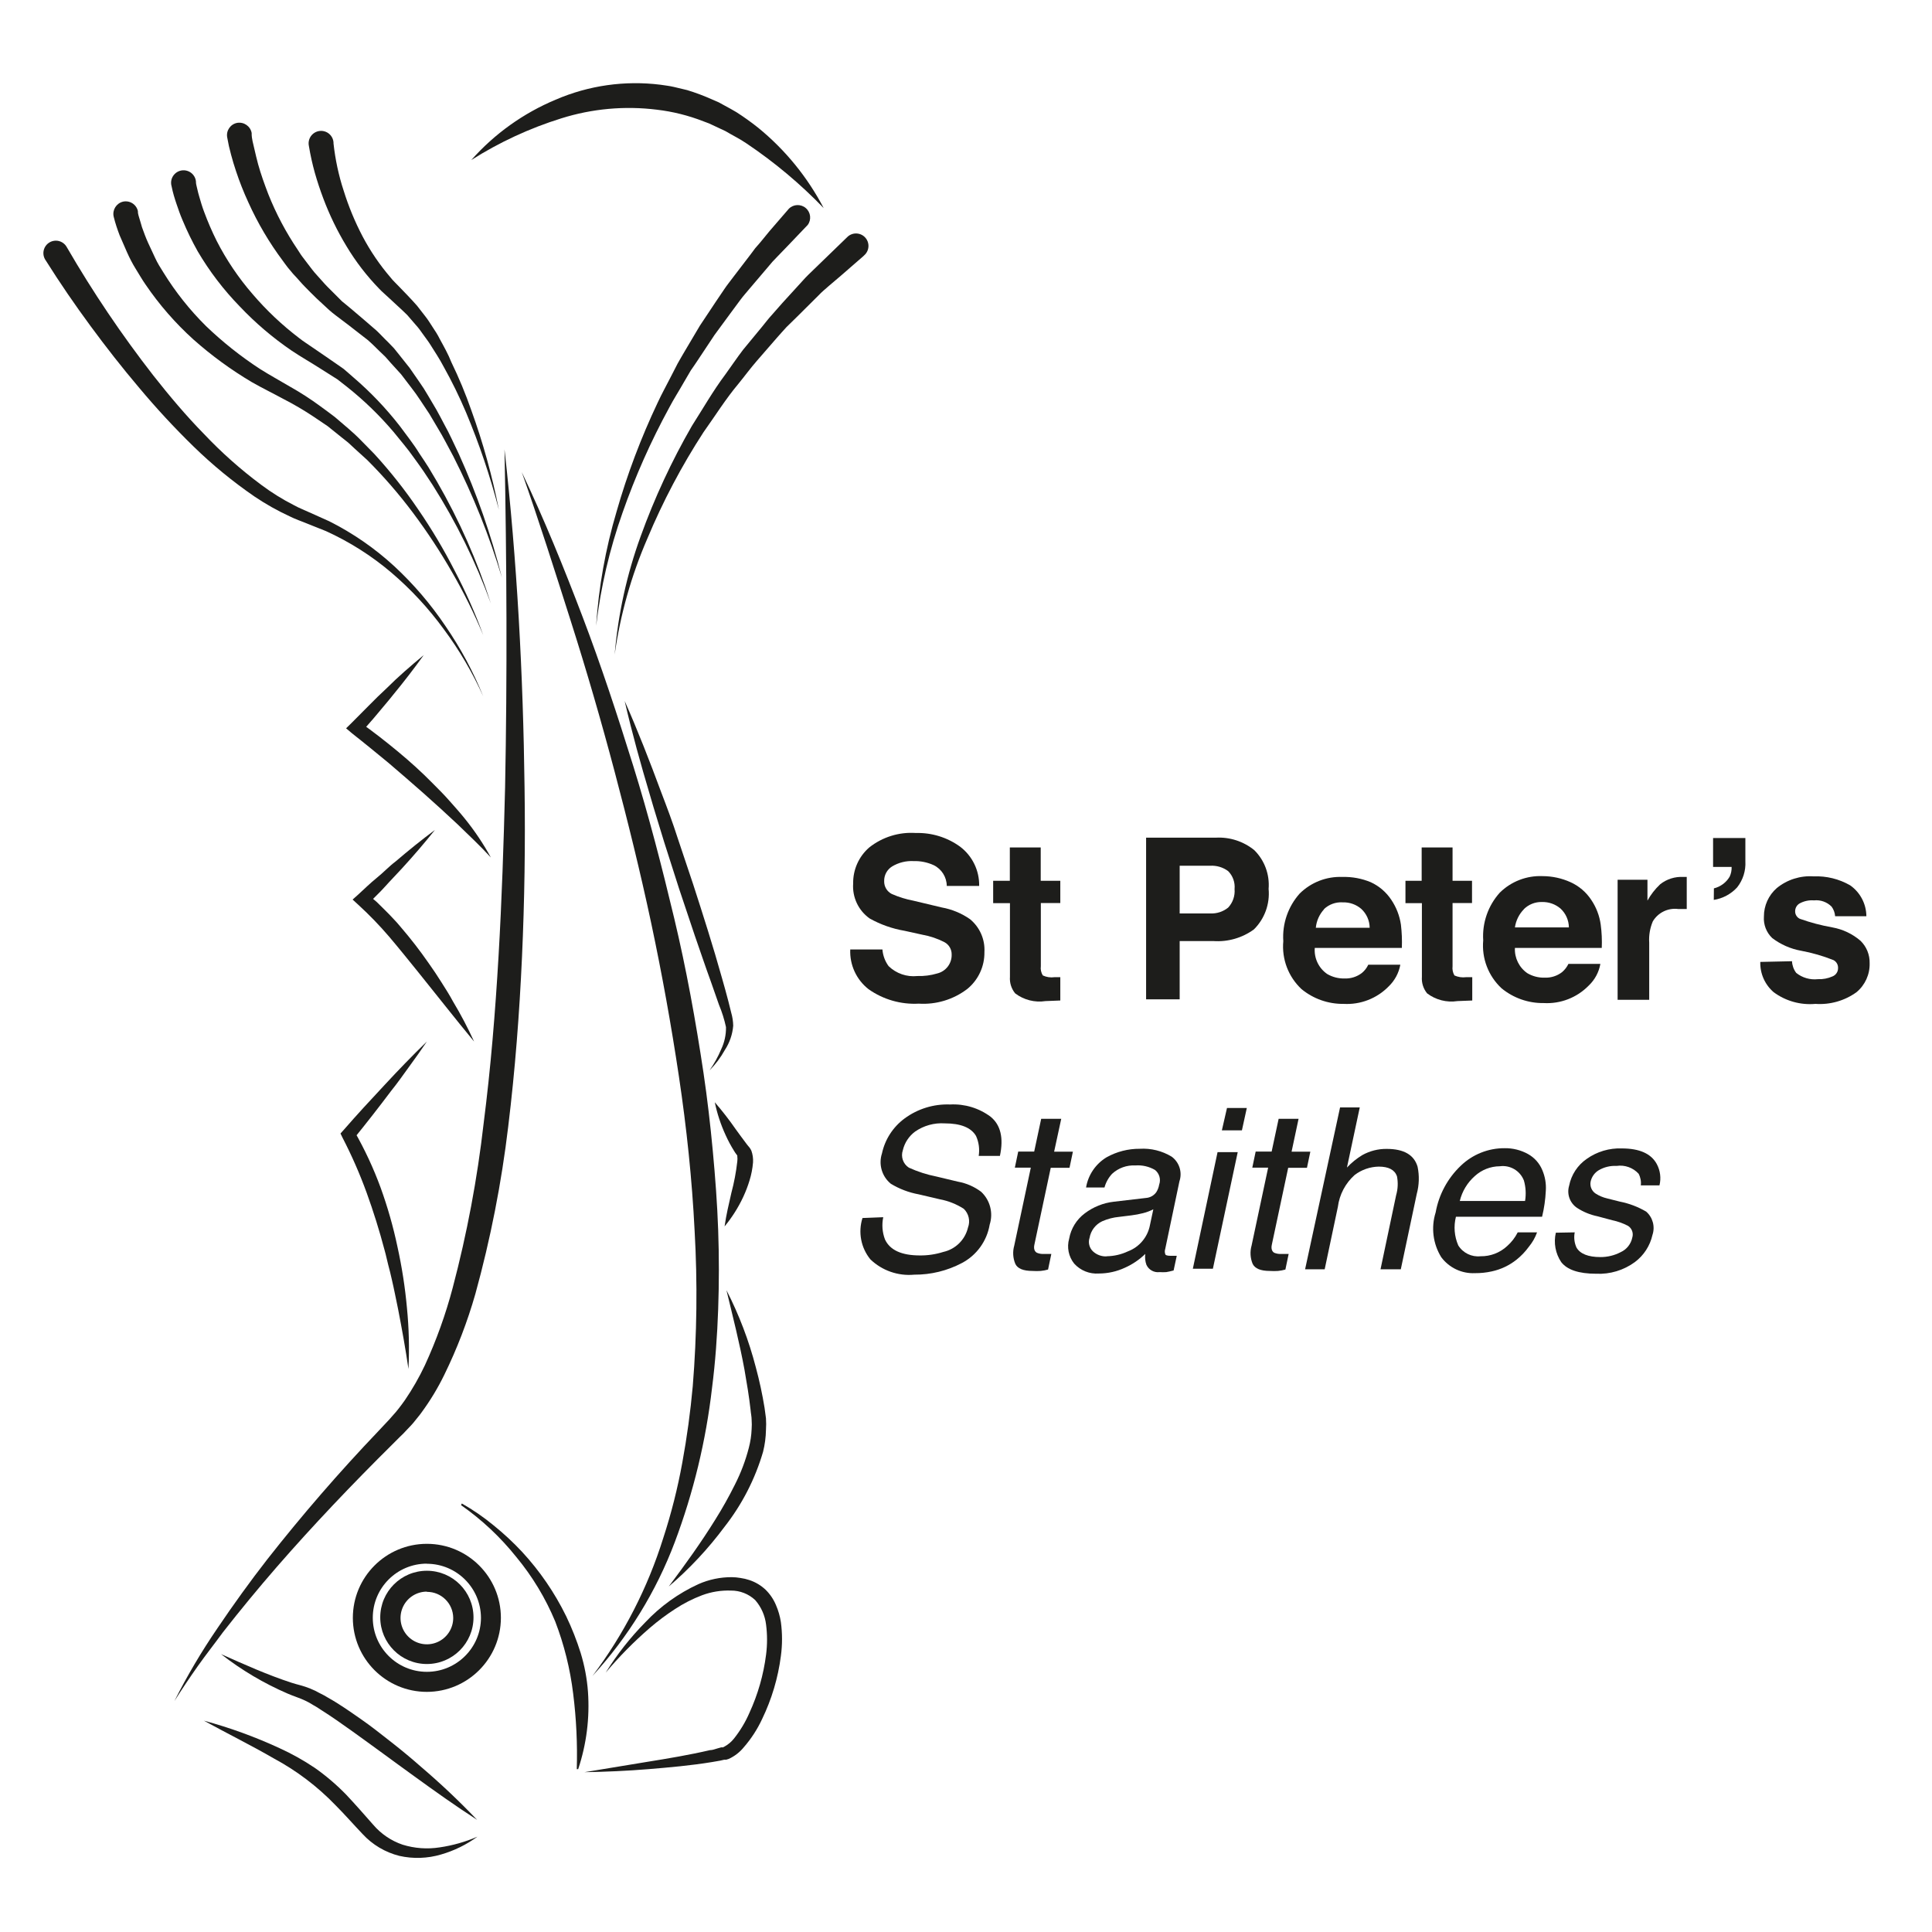
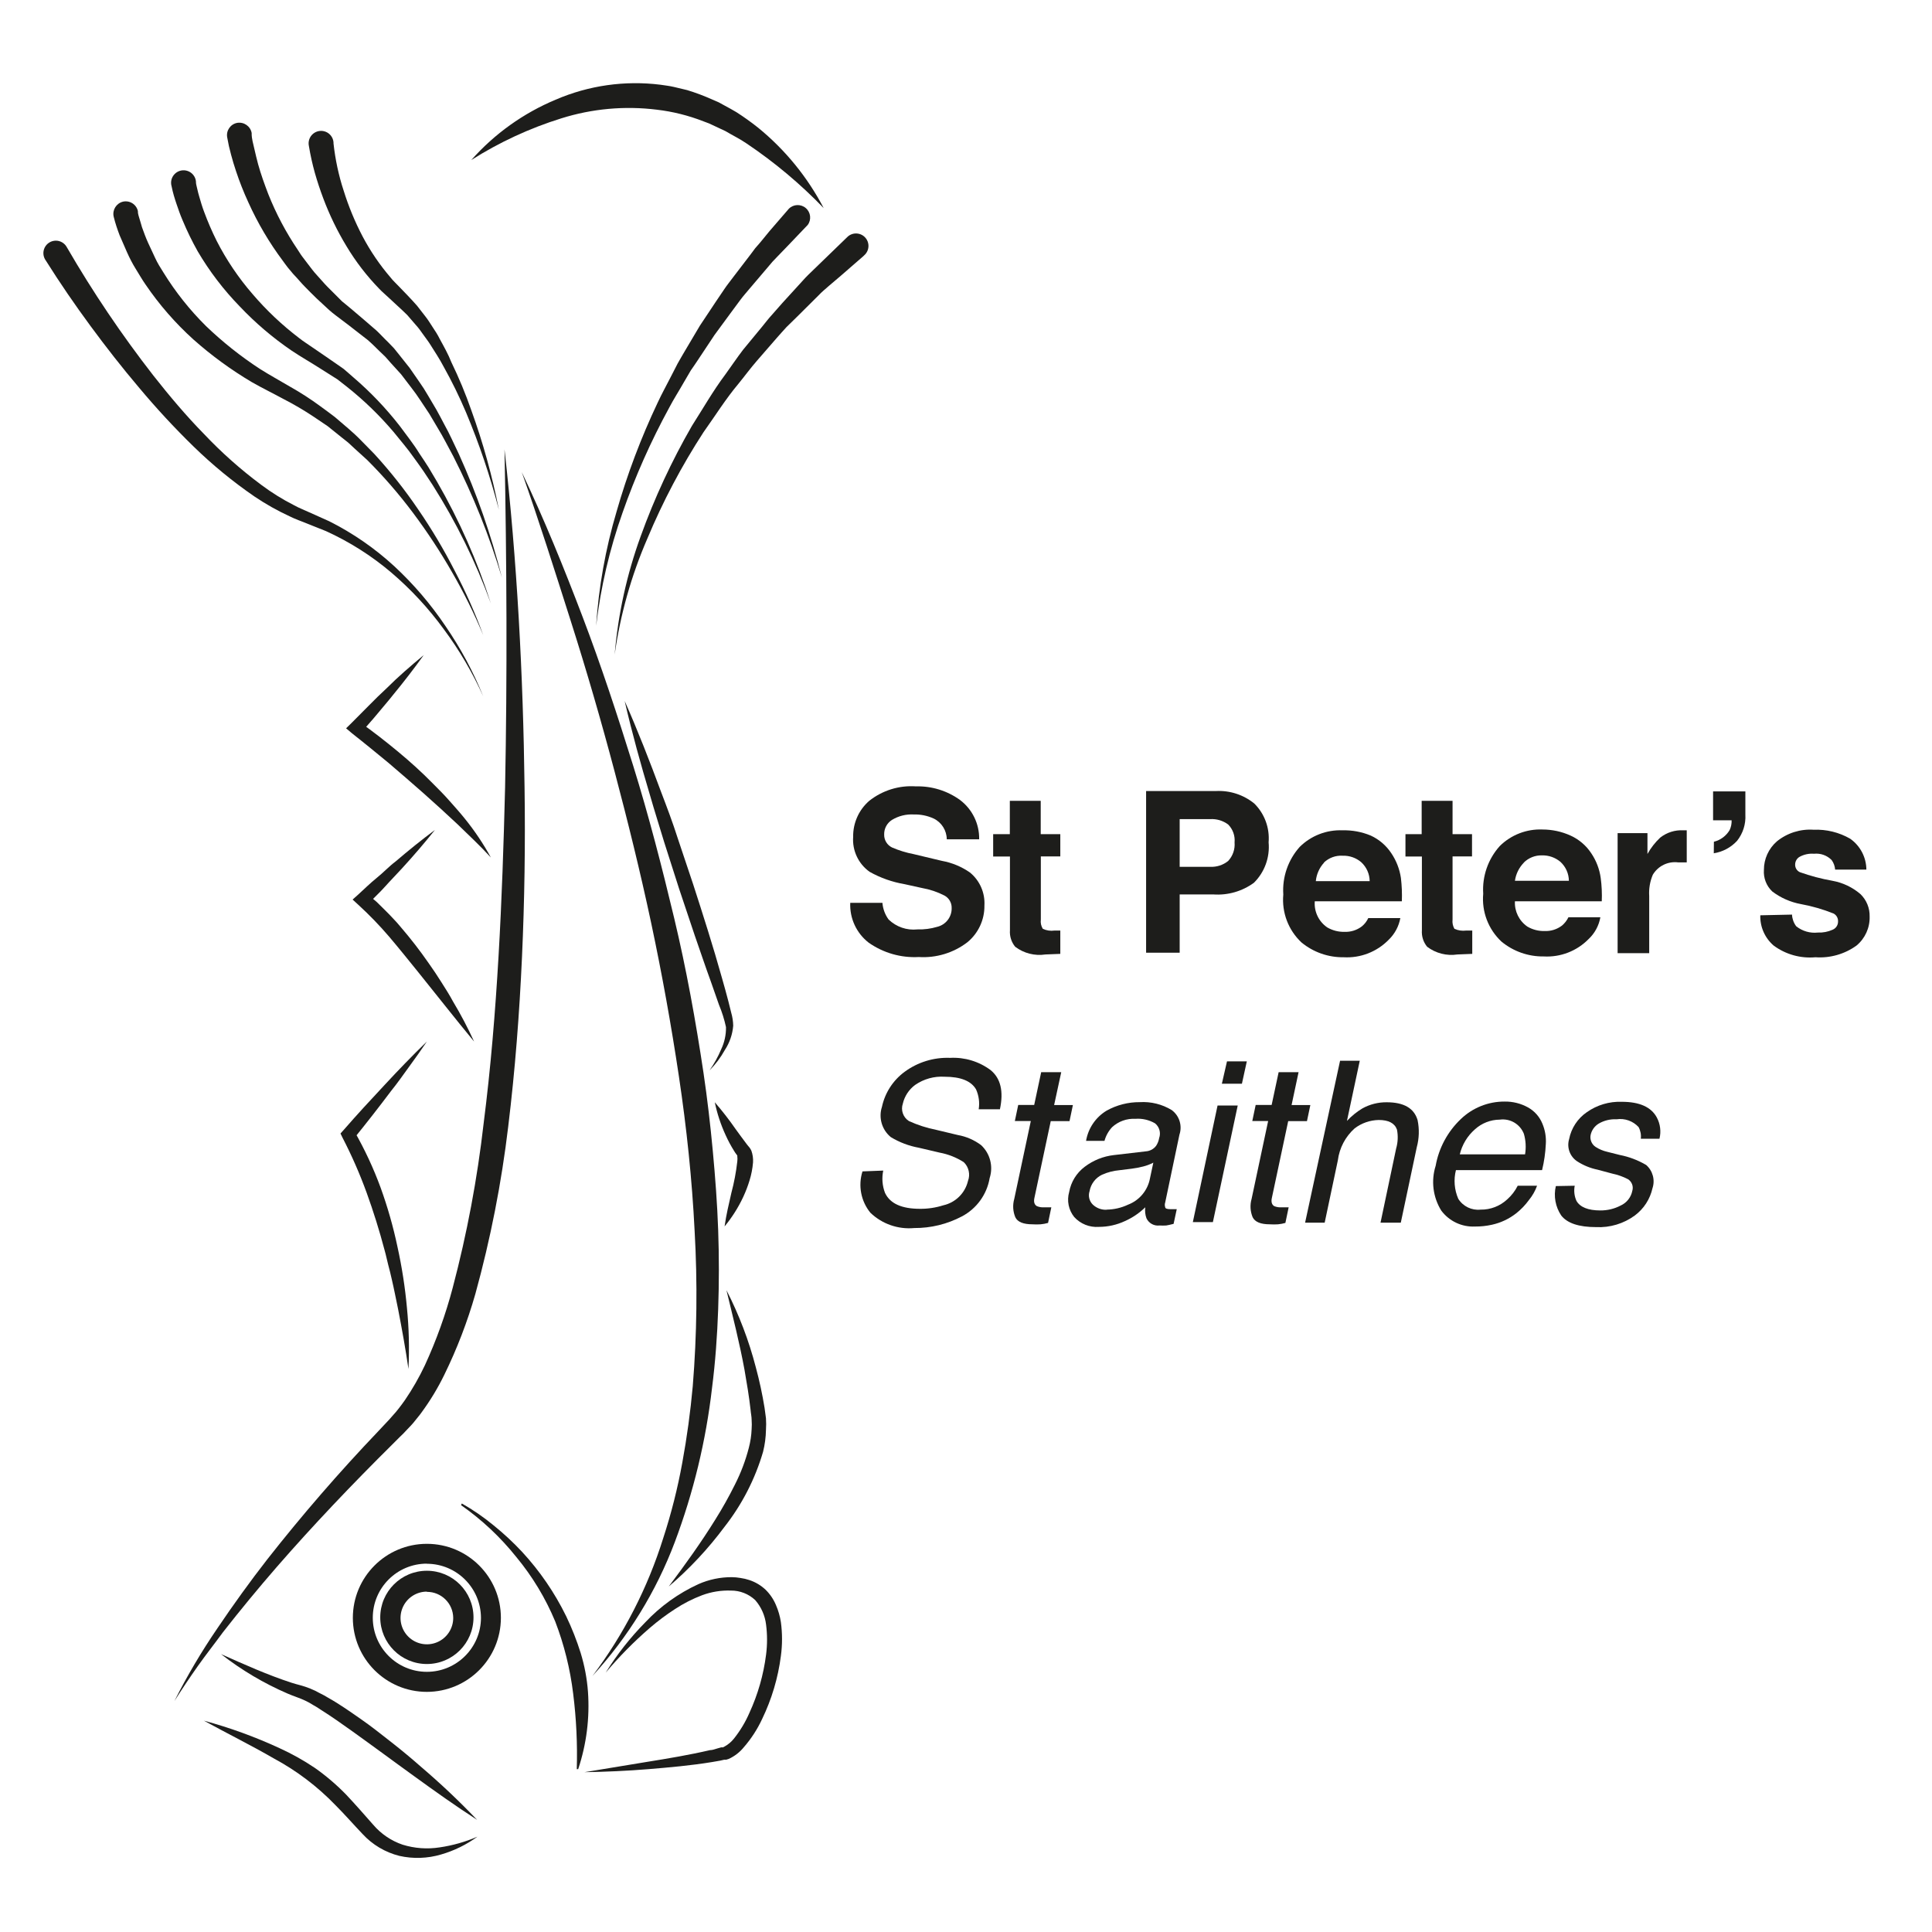
<svg xmlns="http://www.w3.org/2000/svg" id="Layer_1" data-name="Layer 1" viewBox="0 0 165.74 165.74">
  <defs>
    <style>.cls-1{fill:#fff;}.cls-2{fill:#1d1d1b;}</style>
  </defs>
  <rect class="cls-1" width="165.74" height="165.74" />
  <path class="cls-2" d="M406.66,574.58a6.35,6.35,0,1,1,6.35-6.35A6.36,6.36,0,0,1,406.66,574.58Zm0-11a4.64,4.64,0,1,0,4.64,4.64A4.65,4.65,0,0,0,406.66,563.59Z" transform="translate(-370.04 -429.44)" />
  <path class="cls-2" d="M406.66,572.19a4,4,0,1,1,4-4A4,4,0,0,1,406.66,572.19Zm0-6.21a2.26,2.26,0,1,0,2.26,2.25A2.25,2.25,0,0,0,406.66,566Z" transform="translate(-370.04 -429.44)" />
  <path class="cls-2" d="M385,575.37a54.72,54.72,0,0,1,3.7-6.26c1.35-2,2.79-4,4.27-5.9,3-3.82,6.18-7.49,9.53-11l.62-.66.31-.33.28-.32c.19-.21.38-.42.55-.65s.35-.45.51-.69a21.71,21.71,0,0,0,1.72-3,40.88,40.88,0,0,0,2.39-6.66,99.18,99.18,0,0,0,2.65-14.09c.61-4.76,1-9.56,1.28-14.37s.44-9.63.56-14.45c.19-9.65.14-19.31-.05-29,1.08,9.62,1.6,19.31,1.72,29,.07,4.85,0,9.7-.22,14.55s-.59,9.69-1.18,14.53a97.31,97.31,0,0,1-2.82,14.37,42,42,0,0,1-2.66,6.93,21,21,0,0,1-1.95,3.23c-.18.26-.4.5-.59.75s-.42.48-.65.72l-.33.35-.32.31-.64.64c-3.42,3.39-6.75,6.88-9.91,10.51q-2.37,2.73-4.6,5.58c-.73,1-1.46,1.92-2.16,2.91S385.66,574.33,385,575.37Z" transform="translate(-370.04 -429.44)" />
  <path class="cls-2" d="M414.8,469.94c1.93,4.05,3.62,8.22,5.22,12.42s3,8.47,4.34,12.77,2.46,8.66,3.51,13.05,1.85,8.82,2.52,13.29c.33,2.23.59,4.47.8,6.72s.38,4.51.46,6.77.08,4.53,0,6.79-.24,4.53-.53,6.78a55.66,55.66,0,0,1-3.19,13.2,35.54,35.54,0,0,1-7.06,11.48,38.94,38.94,0,0,0,6.07-11.83,49.11,49.11,0,0,0,1.63-6.45c.4-2.17.7-4.37.9-6.58a96.78,96.78,0,0,0,.16-13.3c-.22-4.44-.69-8.87-1.35-13.28s-1.45-8.79-2.38-13.16-2-8.7-3.14-13S420.37,487,419,482.7,416.3,474.17,414.8,469.94Z" transform="translate(-370.04 -429.44)" />
  <path class="cls-2" d="M411.5,489.19a30.73,30.73,0,0,0-3.38-5.76,28.3,28.3,0,0,0-4.52-4.88A24,24,0,0,0,398,475l-1.53-.61c-.52-.22-1.08-.4-1.59-.66a21.35,21.35,0,0,1-3-1.69,39.62,39.62,0,0,1-5.26-4.32,67.76,67.76,0,0,1-4.63-5c-1.46-1.72-2.85-3.5-4.19-5.32s-2.61-3.67-3.83-5.61a1.07,1.07,0,1,1,1.81-1.13v0l0,0a97.2,97.2,0,0,0,7.42,11c1.37,1.74,2.8,3.44,4.33,5a37.85,37.85,0,0,0,4.93,4.38,19.19,19.19,0,0,0,2.78,1.73c.48.27,1,.46,1.49.69l1.56.7a24.48,24.48,0,0,1,5.58,3.86,29.28,29.28,0,0,1,4.38,5.12A31.48,31.48,0,0,1,411.5,489.19Z" transform="translate(-370.04 -429.44)" />
  <path class="cls-2" d="M411.5,483.94a46.43,46.43,0,0,0-2.69-5.43,49.94,49.94,0,0,0-3.32-5.05,41.74,41.74,0,0,0-3.94-4.55l-1.1-1-.55-.51-.58-.46-1.17-.94-1.23-.83a26.33,26.33,0,0,0-2.56-1.5c-.88-.48-1.83-.94-2.72-1.45a32.48,32.48,0,0,1-5-3.65,26.2,26.2,0,0,1-4.12-4.73c-.3-.43-.56-.89-.84-1.34s-.52-.92-.74-1.41-.44-1-.64-1.47c-.09-.25-.19-.5-.27-.76s-.16-.51-.24-.84a1.08,1.08,0,0,1,.8-1.28,1.07,1.07,0,0,1,1.28.81v.07c0,.17.09.42.15.63s.14.45.2.68c.16.44.32.89.52,1.33s.41.87.61,1.31.46.85.72,1.26a24.68,24.68,0,0,0,3.64,4.58,31.71,31.71,0,0,0,4.63,3.68c.84.53,1.7,1,2.58,1.52a25.09,25.09,0,0,1,2.6,1.68c.42.31.84.61,1.24.92l1.17,1,.57.51c.19.17.37.36.55.54l1.08,1.1a41.52,41.52,0,0,1,3.79,4.79,47,47,0,0,1,3.12,5.24A45,45,0,0,1,411.5,483.94Z" transform="translate(-370.04 -429.44)" />
  <path class="cls-2" d="M422.77,485.59A39.4,39.4,0,0,1,425,475.45a59,59,0,0,1,4.4-9.48c.94-1.47,1.81-3,2.86-4.4.51-.7,1-1.44,1.53-2.13l1.65-2c.28-.34.54-.69.83-1l.88-1,1.77-1.94c.29-.33.61-.63.93-.94l.94-.91,1.89-1.83a1.07,1.07,0,1,1,1.49,1.53l0,0-.05.05-1.93,1.68-1,.85c-.32.28-.65.55-.94.86l-1.82,1.81-.92.9c-.29.31-.57.64-.85.95L435,460.36c-.57.65-1.07,1.34-1.61,2-1.1,1.31-2,2.76-3,4.16a57.4,57.4,0,0,0-4.81,9.11A38.53,38.53,0,0,0,422.77,485.59Z" transform="translate(-370.04 -429.44)" />
  <path class="cls-2" d="M410.47,443.17a19.93,19.93,0,0,1,7.24-5.18,17.29,17.29,0,0,1,9-1.28c.39.06.77.1,1.15.19l1.13.27a18.41,18.41,0,0,1,2.18.82l.53.23.51.28c.33.18.67.36,1,.56a22.39,22.39,0,0,1,1.86,1.33,22.08,22.08,0,0,1,5.63,6.9,40.82,40.82,0,0,0-6.61-5.54c-.58-.4-1.21-.7-1.81-1.06l-.94-.44-.47-.22-.48-.18a16.16,16.16,0,0,0-4-1,19.37,19.37,0,0,0-8.19.74A32.41,32.41,0,0,0,410.47,443.17Z" transform="translate(-370.04 -429.44)" />
  <path class="cls-2" d="M422,572.93a24.78,24.78,0,0,1,3.4-4.32,14.65,14.65,0,0,1,4.55-3.27,7,7,0,0,1,2.87-.6,4.65,4.65,0,0,1,.75.07,4.19,4.19,0,0,1,.76.18,3.74,3.74,0,0,1,1.39.83,4,4,0,0,1,.89,1.32,5.92,5.92,0,0,1,.42,1.46,10.85,10.85,0,0,1,0,2.9,17.6,17.6,0,0,1-1.61,5.41,10.34,10.34,0,0,1-1.57,2.42,3.6,3.6,0,0,1-1.29,1l-.22.07-.17,0-.35.08-.69.12c-1.83.3-3.65.46-5.47.61s-3.65.23-5.48.26l5.4-.89c1.8-.29,3.6-.59,5.36-1,.22,0,.44-.09.65-.15l.32-.09.15,0,.1-.05a2.7,2.7,0,0,0,.85-.71,9.81,9.81,0,0,0,1.32-2.2,17.09,17.09,0,0,0,1.43-5,10,10,0,0,0,0-2.56,3.9,3.9,0,0,0-.93-2.11,3,3,0,0,0-2.09-.82,6.44,6.44,0,0,0-2.47.4,11.91,11.91,0,0,0-2.33,1.19,19.73,19.73,0,0,0-2.15,1.61A34.15,34.15,0,0,0,422,572.93Z" transform="translate(-370.04 -429.44)" />
  <path class="cls-2" d="M389,571.34c2,.89,4,1.79,6.06,2.46.52.17,1,.25,1.6.5l.41.18.38.2a7.83,7.83,0,0,1,.75.41c1,.56,1.88,1.19,2.79,1.82s1.77,1.32,2.64,2,1.71,1.38,2.54,2.11a64.26,64.26,0,0,1,4.8,4.54c-1.86-1.2-3.64-2.47-5.42-3.76-.89-.63-1.76-1.29-2.65-1.93s-1.76-1.29-2.65-1.92-1.77-1.26-2.68-1.83a6.92,6.92,0,0,0-.68-.42,5.58,5.58,0,0,0-.67-.37c-.4-.2-1-.38-1.5-.6A26.08,26.08,0,0,1,389,571.34Z" transform="translate(-370.04 -429.44)" />
  <path class="cls-2" d="M409.66,558.42a18.9,18.9,0,0,1,2.73,1.88,23.77,23.77,0,0,1,2.44,2.27,23.1,23.1,0,0,1,3.78,5.52,23.55,23.55,0,0,1,1.24,3.14,15.15,15.15,0,0,1,.63,3.34,17.12,17.12,0,0,1-.84,6.64l-.12,0a42,42,0,0,0-.31-6.48,26,26,0,0,0-1.54-6.19,21.78,21.78,0,0,0-3.33-5.52,22.87,22.87,0,0,0-4.75-4.46Z" transform="translate(-370.04 -429.44)" />
  <path class="cls-2" d="M405.08,546.88c-.25-1.73-.56-3.44-.89-5.14-.18-.85-.34-1.7-.54-2.55-.09-.42-.2-.84-.31-1.26s-.19-.84-.31-1.25q-.66-2.5-1.54-4.93a40.07,40.07,0,0,0-2.06-4.7l-.18-.37.25-.28c1.14-1.31,2.32-2.59,3.51-3.86.59-.64,1.19-1.27,1.8-1.9s1.22-1.24,1.85-1.85c-.49.73-1,1.44-1.51,2.14s-1,1.41-1.56,2.1q-1.57,2.09-3.21,4.11l.06-.65a31.64,31.64,0,0,1,2.25,4.83,37.81,37.81,0,0,1,1.45,5.09,41.94,41.94,0,0,1,.81,5.22A35.38,35.38,0,0,1,405.08,546.88Z" transform="translate(-370.04 -429.44)" />
  <path class="cls-2" d="M410.71,518.79c-.83-1-1.63-2-2.43-3l-2.4-3c-.81-1-1.61-2-2.46-3a30.8,30.8,0,0,0-2.63-2.72l-.5-.46.47-.42c.53-.48,1.05-1,1.6-1.44s1.07-1,1.62-1.41c1.09-.93,2.21-1.84,3.37-2.7q-1.35,1.69-2.81,3.28c-.48.53-1,1.05-1.46,1.57s-1,1-1.5,1.55l0-.88.77.65.71.7c.24.23.46.47.69.71s.45.48.66.74a37.71,37.71,0,0,1,2.4,3.1c.38.53.74,1.08,1.09,1.63s.7,1.1,1,1.66A34.45,34.45,0,0,1,410.71,518.79Z" transform="translate(-370.04 -429.44)" />
  <path class="cls-2" d="M412.15,503c-.92-1-1.89-1.91-2.85-2.84l-1.47-1.36-1.48-1.33c-1-.88-2-1.75-3-2.6l-1.55-1.27c-.52-.41-1-.82-1.56-1.25l-.51-.43.44-.43c.5-.51,1-1,1.5-1.51s1-1,1.53-1.49c1-1,2.09-1.94,3.19-2.85q-1.25,1.74-2.61,3.39c-.44.56-.91,1.09-1.36,1.64s-.93,1.07-1.4,1.61l-.08-.86c1.11.78,2.18,1.62,3.22,2.48s2.05,1.77,3,2.74c.48.48,1,1,1.41,1.47s.9,1,1.33,1.54A22.29,22.29,0,0,1,412.15,503Z" transform="translate(-370.04 -429.44)" />
  <path class="cls-2" d="M427.41,565.54c1.42-1.89,2.78-3.78,4-5.75a34.3,34.3,0,0,0,1.68-3,15.43,15.43,0,0,0,1.19-3.15,7.37,7.37,0,0,0,.24-1.6,5.21,5.21,0,0,0,0-.79c0-.29-.07-.58-.09-.86-.13-1.15-.32-2.29-.52-3.43-.42-2.29-1-4.56-1.55-6.84a32.28,32.28,0,0,1,2.52,6.62,34.19,34.19,0,0,1,.75,3.48l.12.89a7.71,7.71,0,0,1,0,1,8.35,8.35,0,0,1-.25,1.88,19.12,19.12,0,0,1-3.29,6.41A31.3,31.3,0,0,1,427.41,565.54Z" transform="translate(-370.04 -429.44)" />
  <path class="cls-2" d="M432.2,534.65c.14-1,.37-1.94.58-2.87a18.4,18.4,0,0,0,.51-2.7,1.69,1.69,0,0,0,0-.45s0,0,0,0,0,0,0-.06l-.06-.08a3.39,3.39,0,0,1-.23-.34,11.31,11.31,0,0,1-.71-1.33,13,13,0,0,1-.93-2.82,27.31,27.31,0,0,1,1.8,2.32c.29.39.56.78.84,1.14.07.09.13.18.2.26l.05.06.07.08a1.4,1.4,0,0,1,.18.3,2.5,2.5,0,0,1,.14,1,7.22,7.22,0,0,1-.3,1.55,10.82,10.82,0,0,1-.54,1.41A11.82,11.82,0,0,1,432.2,534.65Z" transform="translate(-370.04 -429.44)" />
  <path class="cls-2" d="M430.91,521.26a9.53,9.53,0,0,0,1-1.81,4.24,4.24,0,0,0,.41-1.9,10.94,10.94,0,0,0-.6-1.91l-.7-2c-.48-1.31-.92-2.64-1.38-3.95l-1.34-4-1.28-4c-.4-1.34-.83-2.67-1.21-4-.8-2.68-1.55-5.37-2.18-8.11,1.14,2.57,2.15,5.17,3.12,7.79.5,1.31,1,2.63,1.42,3.95l1.34,4c.86,2.66,1.71,5.32,2.46,8,.19.67.38,1.34.55,2l.25,1a4.3,4.3,0,0,1,.17,1.11,4.46,4.46,0,0,1-.72,2.09A7.83,7.83,0,0,1,430.91,521.26Z" transform="translate(-370.04 -429.44)" />
  <path class="cls-2" d="M421.18,483.13a44.71,44.71,0,0,1,1.75-9.79,60.74,60.74,0,0,1,3.53-9.36c.35-.76.76-1.49,1.14-2.24l.57-1.11c.2-.37.42-.72.63-1.09l1.28-2.16,1.39-2.09.71-1.05c.23-.35.5-.67.74-1l1.53-2,.38-.51.41-.47.82-1,1.65-1.91a1.07,1.07,0,0,1,1.62,1.39l0,0-.05.05-1.69,1.77-.85.88-.43.45-.39.46-1.59,1.87c-.26.32-.54.62-.78.95l-.74,1-1.47,2-1.36,2.05c-.22.34-.46.68-.68,1l-.62,1.06c-.4.71-.85,1.4-1.23,2.13a60.49,60.49,0,0,0-4,9A44.76,44.76,0,0,0,421.18,483.13Z" transform="translate(-370.04 -429.44)" />
  <path class="cls-2" d="M412.15,481.21a52.3,52.3,0,0,0-5-10.17l-.78-1.18c-.26-.39-.55-.77-.82-1.15-.54-.78-1.16-1.48-1.75-2.22a28.4,28.4,0,0,0-4-3.87l-.55-.43-.27-.21-.3-.19-1.17-.74c-.78-.5-1.66-1-2.45-1.53a27.21,27.21,0,0,1-4.45-3.79A24.75,24.75,0,0,1,387,451a25.33,25.33,0,0,1-1.3-2.67c-.2-.46-.36-.93-.52-1.4-.08-.24-.16-.48-.23-.73s-.13-.48-.19-.78a1.07,1.07,0,1,1,2.09-.42v.07c0,.17.08.4.12.61s.11.43.17.65c.12.42.25.86.41,1.28a25.12,25.12,0,0,0,1.08,2.5,22.86,22.86,0,0,0,3.07,4.55,25.79,25.79,0,0,0,4,3.78c.36.29.76.53,1.14.8l1.17.8,1.2.83.3.21.28.24.55.48a28.74,28.74,0,0,1,4,4.19c.56.77,1.17,1.52,1.67,2.34.26.4.54.79.79,1.2l.73,1.23A53.26,53.26,0,0,1,412.15,481.21Z" transform="translate(-370.04 -429.44)" />
  <path class="cls-2" d="M413.1,479a63,63,0,0,0-4.17-10.41c-.45-.82-.86-1.66-1.35-2.45l-.71-1.2-.77-1.16-.39-.57-.42-.56-.84-1.1-.91-1c-.15-.17-.3-.35-.46-.52l-.49-.47c-.33-.32-.65-.65-1-.95l-1.07-.83c-.34-.28-.74-.57-1.12-.86l-.58-.44-.28-.22-.27-.23-1.08-1c-.35-.33-.68-.68-1-1s-.64-.72-1-1.09l-.46-.55c-.15-.19-.29-.39-.43-.58a26.71,26.71,0,0,1-2.95-5,25.43,25.43,0,0,1-1.07-2.71c-.16-.46-.29-.93-.42-1.4a14.71,14.71,0,0,1-.33-1.48,1.07,1.07,0,0,1,.86-1.24,1.08,1.08,0,0,1,1.24.87v.09c0,.38.13.84.23,1.27s.2.87.32,1.31c.24.87.55,1.72.87,2.56a25.05,25.05,0,0,0,2.54,4.8c.13.19.24.39.38.57l.41.54c.28.36.54.73.85,1.06s.6.69.91,1l1,1,.24.24.27.22.52.43,1.07.91,1.1.95c.35.33.67.69,1,1l.5.52.45.56.89,1.12.81,1.17.4.59c.13.2.24.41.37.61l.72,1.22c.23.41.45.83.67,1.25.46.82.84,1.69,1.25,2.54A63.2,63.2,0,0,1,413.1,479Z" transform="translate(-370.04 -429.44)" />
  <path class="cls-2" d="M412.84,473.18a60.85,60.85,0,0,0-2.82-8.36,39.9,39.9,0,0,0-1.93-3.94c-.34-.65-.74-1.25-1.13-1.87-.19-.31-.42-.59-.62-.88s-.42-.59-.66-.85l-.7-.81c-.25-.26-.52-.49-.77-.73l-.81-.75c-.28-.27-.58-.51-.84-.79a20,20,0,0,1-2.79-3.63,24.52,24.52,0,0,1-2-4.12c-.27-.72-.51-1.44-.72-2.18a21.61,21.61,0,0,1-.51-2.3,1.07,1.07,0,1,1,2.11-.33v.1a20.69,20.69,0,0,0,.33,2.05c.15.69.33,1.37.54,2a23.36,23.36,0,0,0,1.63,3.94,19.07,19.07,0,0,0,2.39,3.51c.22.29.49.52.73.78l.77.8c.26.28.53.56.78.85l.7.9c.24.3.43.62.64.94s.42.63.6,1c.36.66.73,1.31,1,2a38,38,0,0,1,1.71,4.12A57.81,57.81,0,0,1,412.84,473.18Z" transform="translate(-370.04 -429.44)" />
  <path class="cls-2" d="M411,587a10,10,0,0,1-3.12,1.53,7.1,7.1,0,0,1-3.58.12,6.41,6.41,0,0,1-3.16-1.88c-.79-.83-1.54-1.69-2.33-2.48a21.44,21.44,0,0,0-5.28-4c-1.95-1.13-4-2.14-6-3.24a40.7,40.7,0,0,1,6.47,2.35,20.92,20.92,0,0,1,3.06,1.71,19,19,0,0,1,2.68,2.29c.8.85,1.55,1.71,2.3,2.56a5.75,5.75,0,0,0,2.54,1.73,7.06,7.06,0,0,0,3.18.23A12.75,12.75,0,0,0,411,587Z" transform="translate(-370.04 -429.44)" />
-   <path class="cls-2" d="M445.74,510.89a2.79,2.79,0,0,0,.53,1.43,3.07,3.07,0,0,0,2.47.85,5.35,5.35,0,0,0,1.7-.22,1.62,1.62,0,0,0,1.24-1.61,1.18,1.18,0,0,0-.61-1.07,6.75,6.75,0,0,0-1.93-.65l-1.5-.33a9.31,9.31,0,0,1-3-1.06,3.38,3.38,0,0,1-1.41-3,4,4,0,0,1,1.38-3.09,5.8,5.8,0,0,1,4-1.24,6.17,6.17,0,0,1,3.79,1.17,4.13,4.13,0,0,1,1.64,3.37h-2.78a2,2,0,0,0-1.12-1.78,3.89,3.89,0,0,0-1.73-.35,3.24,3.24,0,0,0-1.84.46,1.44,1.44,0,0,0-.68,1.26,1.2,1.2,0,0,0,.67,1.11,8.78,8.78,0,0,0,1.85.57l2.43.58a6.12,6.12,0,0,1,2.41,1,3.4,3.4,0,0,1,1.24,2.83,4,4,0,0,1-1.47,3.16,6.21,6.21,0,0,1-4.16,1.26,6.82,6.82,0,0,1-4.31-1.24,4.1,4.1,0,0,1-1.57-3.41Z" transform="translate(-370.04 -429.44)" />
-   <path class="cls-2" d="M455.24,506.92V505h1.43v-2.86h2.65V505H461v1.91h-1.67v5.42a1.19,1.19,0,0,0,.17.79,1.77,1.77,0,0,0,1,.15H461v2l-1.27.05a3.45,3.45,0,0,1-2.6-.66,2,2,0,0,1-.45-1.42v-6.32Z" transform="translate(-370.04 -429.44)" />
-   <path class="cls-2" d="M477.61,509.17a5.27,5.27,0,0,1-3.48,1h-2.89v5h-2.88V501.3h6a4.81,4.81,0,0,1,3.28,1.07,4.2,4.2,0,0,1,1.23,3.33A4.32,4.32,0,0,1,477.61,509.17Zm-2.21-5a2.35,2.35,0,0,0-1.55-.46h-2.61v4.09h2.61a2.26,2.26,0,0,0,1.55-.5,2.08,2.08,0,0,0,.55-1.59A1.93,1.93,0,0,0,475.4,504.17Z" transform="translate(-370.04 -429.44)" />
-   <path class="cls-2" d="M487.63,505.12a4.23,4.23,0,0,1,1.77,1.52,5.14,5.14,0,0,1,.82,2.12,12.77,12.77,0,0,1,.08,2h-7.47A2.48,2.48,0,0,0,483.9,513a2.81,2.81,0,0,0,1.48.38,2.29,2.29,0,0,0,1.49-.47,2,2,0,0,0,.55-.71h2.75a3.44,3.44,0,0,1-1,1.86,5,5,0,0,1-3.86,1.5,5.57,5.57,0,0,1-3.62-1.27,5,5,0,0,1-1.56-4.11,5.58,5.58,0,0,1,1.41-4.09,4.94,4.94,0,0,1,3.67-1.42A5.91,5.91,0,0,1,487.63,505.12Zm-4,2.32a2.73,2.73,0,0,0-.71,1.59h4.62a2.24,2.24,0,0,0-.72-1.62,2.32,2.32,0,0,0-1.59-.56A2.13,2.13,0,0,0,483.61,507.44Z" transform="translate(-370.04 -429.44)" />
-   <path class="cls-2" d="M490.61,506.92V505H492v-2.86h2.65V505h1.67v1.91h-1.67v5.42a1.28,1.28,0,0,0,.16.79,1.84,1.84,0,0,0,1,.15h.53v2l-1.27.05a3.45,3.45,0,0,1-2.6-.66,2,2,0,0,1-.45-1.42v-6.32Z" transform="translate(-370.04 -429.44)" />
-   <path class="cls-2" d="M504.77,505.12a4.2,4.2,0,0,1,1.78,1.52,5,5,0,0,1,.81,2.12,11.49,11.49,0,0,1,.09,2H500a2.48,2.48,0,0,0,1.07,2.17,2.78,2.78,0,0,0,1.48.38,2.29,2.29,0,0,0,1.49-.47,2.16,2.16,0,0,0,.55-.71h2.74a3.35,3.35,0,0,1-1,1.86,5,5,0,0,1-3.86,1.5,5.57,5.57,0,0,1-3.62-1.27,5,5,0,0,1-1.57-4.11,5.58,5.58,0,0,1,1.42-4.09,4.93,4.93,0,0,1,3.67-1.42A5.83,5.83,0,0,1,504.77,505.12Zm-4,2.32A2.8,2.8,0,0,0,500,509h4.63a2.24,2.24,0,0,0-.72-1.62,2.36,2.36,0,0,0-1.59-.56A2.13,2.13,0,0,0,500.76,507.44Z" transform="translate(-370.04 -429.44)" />
-   <path class="cls-2" d="M514.51,504.67l.23,0v2.75l-.45,0H514a2.21,2.21,0,0,0-2.17,1.06,4,4,0,0,0-.31,1.82v4.91h-2.71V504.91h2.56v1.79a5.78,5.78,0,0,1,1.09-1.4,2.94,2.94,0,0,1,2-.63Z" transform="translate(-370.04 -429.44)" />
-   <path class="cls-2" d="M517.07,505.65a2.17,2.17,0,0,0,1.35-1,1.81,1.81,0,0,0,.17-.84H517v-2.48h2.77v2a3.31,3.31,0,0,1-.71,2.24,3.45,3.45,0,0,1-2,1.07Z" transform="translate(-370.04 -429.44)" />
-   <path class="cls-2" d="M523.77,511.9a1.81,1.81,0,0,0,.36,1,2.52,2.52,0,0,0,1.86.54,2.77,2.77,0,0,0,1.26-.24.75.75,0,0,0,.47-.71.73.73,0,0,0-.38-.68,14.66,14.66,0,0,0-2.8-.81,5.78,5.78,0,0,1-2.47-1.09,2.32,2.32,0,0,1-.71-1.84,3.23,3.23,0,0,1,1.11-2.45,4.52,4.52,0,0,1,3.15-1,5.82,5.82,0,0,1,3.14.77,3.27,3.27,0,0,1,1.39,2.65h-2.68a1.6,1.6,0,0,0-.3-.82,1.85,1.85,0,0,0-1.51-.54,2.21,2.21,0,0,0-1.25.27.77.77,0,0,0-.37.64.7.7,0,0,0,.4.67,17.3,17.3,0,0,0,2.8.74,5.08,5.08,0,0,1,2.4,1.14,2.59,2.59,0,0,1,.79,1.93,3.12,3.12,0,0,1-1.13,2.49,5.38,5.38,0,0,1-3.52,1,5.24,5.24,0,0,1-3.58-1,3.3,3.3,0,0,1-1.15-2.6Z" transform="translate(-370.04 -429.44)" />
-   <path class="cls-2" d="M445.81,533.86a3.42,3.42,0,0,0,.15,1.91c.43.92,1.43,1.37,3,1.37a6.41,6.41,0,0,0,2-.3,2.8,2.8,0,0,0,2.12-2.09,1.5,1.5,0,0,0-.36-1.61,5.78,5.78,0,0,0-2.07-.82l-1.79-.42a7.07,7.07,0,0,1-2.4-.91,2.4,2.4,0,0,1-.76-2.6,5.05,5.05,0,0,1,1.94-3,6.18,6.18,0,0,1,3.91-1.2,5.34,5.34,0,0,1,3.47,1.05c.86.7,1.13,1.82.8,3.36H454a3,3,0,0,0-.23-1.71c-.42-.72-1.32-1.08-2.69-1.08a4,4,0,0,0-2.53.7,2.78,2.78,0,0,0-1.06,1.61,1.28,1.28,0,0,0,.52,1.49,10.72,10.72,0,0,0,2.36.76l1.84.44a4.69,4.69,0,0,1,2,.87,2.72,2.72,0,0,1,.73,2.82,4.58,4.58,0,0,1-2.38,3.29,8.64,8.64,0,0,1-4.09,1,4.79,4.79,0,0,1-3.76-1.31,3.79,3.79,0,0,1-.68-3.55Z" transform="translate(-370.04 -429.44)" />
-   <path class="cls-2" d="M459.36,525.42h1.72l-.61,2.82h1.61l-.29,1.38h-1.61l-1.4,6.58c-.08.35,0,.59.21.71a1.35,1.35,0,0,0,.64.1h.26l.34,0-.28,1.34a3.44,3.44,0,0,1-.64.12,5.12,5.12,0,0,1-.69,0c-.79,0-1.29-.2-1.48-.61a2.38,2.38,0,0,1-.09-1.57l1.42-6.68H457.1l.29-1.38h1.37Z" transform="translate(-370.04 -429.44)" />
-   <path class="cls-2" d="M468.34,532.21a1.19,1.19,0,0,0,.89-.49,1.73,1.73,0,0,0,.25-.65,1.13,1.13,0,0,0-.35-1.26,2.91,2.91,0,0,0-1.69-.39,2.72,2.72,0,0,0-2,.72,2.81,2.81,0,0,0-.65,1.17h-1.58a3.75,3.75,0,0,1,1.76-2.59,5.76,5.76,0,0,1,2.85-.73,4.72,4.72,0,0,1,2.74.68,1.88,1.88,0,0,1,.66,2.11L470,536.59a.65.65,0,0,0,0,.42c0,.11.19.16.42.16h.26l.31,0-.27,1.26c-.28.07-.48.12-.63.14a4.24,4.24,0,0,1-.57,0,1.09,1.09,0,0,1-1.13-.62,2,2,0,0,1-.1-.94,6,6,0,0,1-1.74,1.18,5.3,5.3,0,0,1-2.24.5,2.6,2.6,0,0,1-2.12-.85,2.38,2.38,0,0,1-.43-2.14,3.47,3.47,0,0,1,1.34-2.17,5.08,5.08,0,0,1,2.5-1Zm-3.37,5a4.42,4.42,0,0,0,1.83-.42,3,3,0,0,0,1.89-2.25l.29-1.36a4,4,0,0,1-.87.33,7.94,7.94,0,0,1-1,.19l-1.05.13a4.69,4.69,0,0,0-1.47.38,1.94,1.94,0,0,0-1.08,1.42,1.12,1.12,0,0,0,.28,1.15A1.62,1.62,0,0,0,465,537.22Z" transform="translate(-370.04 -429.44)" />
-   <path class="cls-2" d="M474.49,528.28h1.73l-2.13,10h-1.72Zm.81-3.79H477l-.42,1.92h-1.72Z" transform="translate(-370.04 -429.44)" />
-   <path class="cls-2" d="M479.73,525.42h1.71l-.6,2.82h1.61l-.29,1.38h-1.61l-1.4,6.58c-.08.35,0,.59.2.71a1.38,1.38,0,0,0,.64.1h.27l.33,0-.28,1.34a3.5,3.5,0,0,1-.63.12,5.18,5.18,0,0,1-.7,0c-.79,0-1.28-.2-1.48-.61a2.38,2.38,0,0,1-.09-1.57l1.42-6.68h-1.36l.29-1.38h1.37Z" transform="translate(-370.04 -429.44)" />
-   <path class="cls-2" d="M485,524.44h1.69l-1.1,5.16a6.22,6.22,0,0,1,1.32-1.07A4.21,4.21,0,0,1,489,528c1.47,0,2.35.51,2.65,1.53a5,5,0,0,1-.07,2.33l-1.37,6.47h-1.74l1.34-6.36a3.44,3.44,0,0,0,.07-1.63c-.2-.55-.72-.82-1.56-.82a3.51,3.51,0,0,0-2.07.72,4.42,4.42,0,0,0-1.44,2.74l-1.13,5.35H482Z" transform="translate(-370.04 -429.44)" />
-   <path class="cls-2" d="M502.35,529.82a3.84,3.84,0,0,1,.3,1.78,11.73,11.73,0,0,1-.32,2.22h-7.39a3.81,3.81,0,0,0,.2,2.46,2,2,0,0,0,1.91.93,3.27,3.27,0,0,0,2.29-.88,3.9,3.9,0,0,0,.9-1.17h1.66a4.16,4.16,0,0,1-.7,1.23,5.76,5.76,0,0,1-1.07,1.12,5.16,5.16,0,0,1-2.12,1,6.4,6.4,0,0,1-1.43.15,3.41,3.41,0,0,1-2.9-1.37,4.64,4.64,0,0,1-.48-3.84,7.3,7.3,0,0,1,2.15-4,5.38,5.38,0,0,1,3.77-1.51,4,4,0,0,1,2,.5A2.79,2.79,0,0,1,502.35,529.82Zm-1.48,2.65a4,4,0,0,0-.1-1.76,1.94,1.94,0,0,0-2.07-1.22,3.2,3.2,0,0,0-2.14.84,4.14,4.14,0,0,0-1.29,2.14Z" transform="translate(-370.04 -429.44)" />
-   <path class="cls-2" d="M505.13,535.16a2.15,2.15,0,0,0,.15,1.3c.31.54,1,.82,2.05.82a3.7,3.7,0,0,0,1.74-.42,1.76,1.76,0,0,0,1-1.26.88.88,0,0,0-.37-1,5.25,5.25,0,0,0-1.35-.48l-1.27-.34a5.09,5.09,0,0,1-1.75-.72,1.7,1.7,0,0,1-.68-1.9,3.65,3.65,0,0,1,1.52-2.31,4.88,4.88,0,0,1,3-.89c1.52,0,2.52.45,3,1.34a2.56,2.56,0,0,1,.23,1.83h-1.6a1.69,1.69,0,0,0-.19-1,2.14,2.14,0,0,0-1.89-.67,2.75,2.75,0,0,0-1.53.37,1.51,1.51,0,0,0-.7,1,1,1,0,0,0,.43,1,3.12,3.12,0,0,0,1,.42l1.07.27a7.18,7.18,0,0,1,2.27.86,1.87,1.87,0,0,1,.54,2,4,4,0,0,1-1.51,2.33,5.19,5.19,0,0,1-3.32,1c-1.5,0-2.49-.34-3-1a3.22,3.22,0,0,1-.46-2.52Z" transform="translate(-370.04 -429.44)" />
+   <path class="cls-2" d="M445.74,506.89a2.79,2.79,0,0,0,.53,1.43,3.07,3.07,0,0,0,2.47.85,5.35,5.35,0,0,0,1.7-.22,1.62,1.62,0,0,0,1.24-1.61,1.18,1.18,0,0,0-.61-1.07,6.75,6.75,0,0,0-1.93-.65l-1.5-.33a9.31,9.31,0,0,1-3-1.06,3.38,3.38,0,0,1-1.41-3,4,4,0,0,1,1.38-3.09,5.8,5.8,0,0,1,4-1.24,6.17,6.17,0,0,1,3.79,1.17,4.13,4.13,0,0,1,1.64,3.37h-2.78a2,2,0,0,0-1.12-1.78,3.89,3.89,0,0,0-1.73-.35,3.24,3.24,0,0,0-1.84.46,1.44,1.44,0,0,0-.68,1.26,1.2,1.2,0,0,0,.67,1.11,8.78,8.78,0,0,0,1.85.57l2.43.58a6.12,6.12,0,0,1,2.41,1,3.4,3.4,0,0,1,1.24,2.83,4,4,0,0,1-1.47,3.16,6.21,6.21,0,0,1-4.16,1.26,6.82,6.82,0,0,1-4.31-1.24,4.1,4.1,0,0,1-1.57-3.41Z" transform="translate(-370.04 -429.44)" />
+   <path class="cls-2" d="M455.24,502.92V501h1.43v-2.86h2.65V501H461v1.91h-1.67v5.42a1.19,1.19,0,0,0,.17.79,1.77,1.77,0,0,0,1,.15H461v2l-1.27.05a3.45,3.45,0,0,1-2.6-.66,2,2,0,0,1-.45-1.42v-6.32Z" transform="translate(-370.04 -429.44)" />
+   <path class="cls-2" d="M477.61,505.17a5.27,5.27,0,0,1-3.48,1h-2.89v5h-2.88V497.3h6a4.81,4.81,0,0,1,3.28,1.07,4.2,4.2,0,0,1,1.23,3.33A4.32,4.32,0,0,1,477.61,505.17Zm-2.21-5a2.35,2.35,0,0,0-1.55-.46h-2.61v4.09h2.61a2.26,2.26,0,0,0,1.55-.5,2.08,2.08,0,0,0,.55-1.59A1.93,1.93,0,0,0,475.4,500.17Z" transform="translate(-370.04 -429.44)" />
+   <path class="cls-2" d="M487.63,501.12a4.23,4.23,0,0,1,1.77,1.52,5.14,5.14,0,0,1,.82,2.12,12.77,12.77,0,0,1,.08,2h-7.47A2.48,2.48,0,0,0,483.9,509a2.81,2.81,0,0,0,1.48.38,2.29,2.29,0,0,0,1.49-.47,2,2,0,0,0,.55-.71h2.75a3.44,3.44,0,0,1-1,1.86,5,5,0,0,1-3.86,1.5,5.57,5.57,0,0,1-3.62-1.27,5,5,0,0,1-1.56-4.11,5.58,5.58,0,0,1,1.41-4.09,4.94,4.94,0,0,1,3.67-1.42A5.91,5.91,0,0,1,487.63,501.12Zm-4,2.32a2.73,2.73,0,0,0-.71,1.59h4.62a2.24,2.24,0,0,0-.72-1.62,2.32,2.32,0,0,0-1.59-.56A2.13,2.13,0,0,0,483.61,503.44Z" transform="translate(-370.04 -429.44)" />
+   <path class="cls-2" d="M490.61,502.92V501H492v-2.86h2.65V501h1.67v1.91h-1.67v5.42a1.28,1.28,0,0,0,.16.79,1.84,1.84,0,0,0,1,.15h.53v2l-1.27.05a3.45,3.45,0,0,1-2.6-.66,2,2,0,0,1-.45-1.42v-6.32Z" transform="translate(-370.04 -429.44)" />
+   <path class="cls-2" d="M504.77,501.12a4.2,4.2,0,0,1,1.78,1.52,5,5,0,0,1,.81,2.12,11.49,11.49,0,0,1,.09,2H500a2.48,2.48,0,0,0,1.07,2.17,2.78,2.78,0,0,0,1.48.38,2.29,2.29,0,0,0,1.49-.47,2.16,2.16,0,0,0,.55-.71h2.74a3.35,3.35,0,0,1-1,1.86,5,5,0,0,1-3.86,1.5,5.57,5.57,0,0,1-3.62-1.27,5,5,0,0,1-1.57-4.11,5.58,5.58,0,0,1,1.42-4.09,4.93,4.93,0,0,1,3.67-1.42A5.83,5.83,0,0,1,504.77,501.12Zm-4,2.32A2.8,2.8,0,0,0,500,505h4.63a2.24,2.24,0,0,0-.72-1.62,2.36,2.36,0,0,0-1.59-.56A2.13,2.13,0,0,0,500.76,503.44Z" transform="translate(-370.04 -429.44)" />
+   <path class="cls-2" d="M514.51,500.67l.23,0v2.75l-.45,0H514a2.21,2.21,0,0,0-2.17,1.06,4,4,0,0,0-.31,1.82v4.91h-2.71V500.91h2.56v1.79a5.78,5.78,0,0,1,1.09-1.4,2.94,2.94,0,0,1,2-.63Z" transform="translate(-370.04 -429.44)" />
+   <path class="cls-2" d="M517.07,501.65a2.17,2.17,0,0,0,1.35-1,1.81,1.81,0,0,0,.17-.84H517v-2.48h2.77v2a3.31,3.31,0,0,1-.71,2.24,3.45,3.45,0,0,1-2,1.07Z" transform="translate(-370.04 -429.44)" />
+   <path class="cls-2" d="M523.77,507.9a1.81,1.81,0,0,0,.36,1,2.52,2.52,0,0,0,1.86.54,2.77,2.77,0,0,0,1.26-.24.75.75,0,0,0,.47-.71.73.73,0,0,0-.38-.68,14.66,14.66,0,0,0-2.8-.81,5.78,5.78,0,0,1-2.47-1.09,2.32,2.32,0,0,1-.71-1.84,3.23,3.23,0,0,1,1.11-2.45,4.52,4.52,0,0,1,3.15-1,5.82,5.82,0,0,1,3.14.77,3.27,3.27,0,0,1,1.39,2.65h-2.68a1.6,1.6,0,0,0-.3-.82,1.85,1.85,0,0,0-1.51-.54,2.21,2.21,0,0,0-1.25.27.77.77,0,0,0-.37.64.7.7,0,0,0,.4.67,17.3,17.3,0,0,0,2.8.74,5.08,5.08,0,0,1,2.4,1.14,2.59,2.59,0,0,1,.79,1.93,3.12,3.12,0,0,1-1.13,2.49,5.38,5.38,0,0,1-3.52,1,5.24,5.24,0,0,1-3.58-1,3.3,3.3,0,0,1-1.15-2.6Z" transform="translate(-370.04 -429.44)" />
+   <path class="cls-2" d="M445.81,529.86a3.42,3.42,0,0,0,.15,1.91c.43.92,1.43,1.37,3,1.37a6.41,6.41,0,0,0,2-.3,2.8,2.8,0,0,0,2.12-2.09,1.5,1.5,0,0,0-.36-1.61,5.78,5.78,0,0,0-2.07-.82l-1.79-.42a7.07,7.07,0,0,1-2.4-.91,2.4,2.4,0,0,1-.76-2.6,5.05,5.05,0,0,1,1.94-3,6.18,6.18,0,0,1,3.91-1.2,5.34,5.34,0,0,1,3.47,1.05c.86.7,1.13,1.82.8,3.36H454a3,3,0,0,0-.23-1.71c-.42-.72-1.32-1.08-2.69-1.08a4,4,0,0,0-2.53.7,2.78,2.78,0,0,0-1.06,1.61,1.28,1.28,0,0,0,.52,1.49,10.72,10.72,0,0,0,2.36.76l1.84.44a4.69,4.69,0,0,1,2,.87,2.72,2.72,0,0,1,.73,2.82,4.58,4.58,0,0,1-2.38,3.29,8.64,8.64,0,0,1-4.09,1,4.79,4.79,0,0,1-3.76-1.31,3.79,3.79,0,0,1-.68-3.55Z" transform="translate(-370.04 -429.44)" />
+   <path class="cls-2" d="M459.36,521.42h1.72l-.61,2.82h1.61l-.29,1.38h-1.61l-1.4,6.58c-.08.35,0,.59.21.71a1.35,1.35,0,0,0,.64.1h.26l.34,0-.28,1.34a3.44,3.44,0,0,1-.64.12,5.12,5.12,0,0,1-.69,0c-.79,0-1.29-.2-1.48-.61a2.38,2.38,0,0,1-.09-1.57l1.42-6.68H457.1l.29-1.38h1.37Z" transform="translate(-370.04 -429.44)" />
+   <path class="cls-2" d="M468.34,528.21a1.19,1.19,0,0,0,.89-.49,1.73,1.73,0,0,0,.25-.65,1.13,1.13,0,0,0-.35-1.26,2.91,2.91,0,0,0-1.69-.39,2.72,2.72,0,0,0-2,.72,2.81,2.81,0,0,0-.65,1.17h-1.58a3.75,3.75,0,0,1,1.76-2.59,5.76,5.76,0,0,1,2.85-.73,4.72,4.72,0,0,1,2.74.68,1.88,1.88,0,0,1,.66,2.11L470,532.59a.65.65,0,0,0,0,.42c0,.11.19.16.42.16h.26l.31,0-.27,1.26c-.28.07-.48.12-.63.14a4.24,4.24,0,0,1-.57,0,1.09,1.09,0,0,1-1.13-.62,2,2,0,0,1-.1-.94,6,6,0,0,1-1.74,1.18,5.3,5.3,0,0,1-2.24.5,2.6,2.6,0,0,1-2.12-.85,2.38,2.38,0,0,1-.43-2.14,3.47,3.47,0,0,1,1.34-2.17,5.08,5.08,0,0,1,2.5-1Zm-3.37,5a4.42,4.42,0,0,0,1.83-.42,3,3,0,0,0,1.89-2.25l.29-1.36a4,4,0,0,1-.87.33,7.94,7.94,0,0,1-1,.19l-1.05.13a4.69,4.69,0,0,0-1.47.38,1.94,1.94,0,0,0-1.08,1.42,1.12,1.12,0,0,0,.28,1.15A1.62,1.62,0,0,0,465,533.22Z" transform="translate(-370.04 -429.44)" />
+   <path class="cls-2" d="M474.49,524.28h1.73l-2.13,10h-1.72Zm.81-3.79H477l-.42,1.92h-1.72Z" transform="translate(-370.04 -429.44)" />
+   <path class="cls-2" d="M479.73,521.42h1.71l-.6,2.82h1.61l-.29,1.38h-1.61l-1.4,6.58c-.08.35,0,.59.2.71a1.38,1.38,0,0,0,.64.1h.27l.33,0-.28,1.34a3.5,3.5,0,0,1-.63.12,5.18,5.18,0,0,1-.7,0c-.79,0-1.28-.2-1.48-.61a2.38,2.38,0,0,1-.09-1.57l1.42-6.68h-1.36l.29-1.38h1.37Z" transform="translate(-370.04 -429.44)" />
+   <path class="cls-2" d="M485,520.44h1.69l-1.1,5.16a6.22,6.22,0,0,1,1.32-1.07A4.21,4.21,0,0,1,489,524c1.47,0,2.35.51,2.65,1.53a5,5,0,0,1-.07,2.33l-1.37,6.47h-1.74l1.34-6.36a3.44,3.44,0,0,0,.07-1.63c-.2-.55-.72-.82-1.56-.82a3.51,3.51,0,0,0-2.07.72,4.42,4.42,0,0,0-1.44,2.74l-1.13,5.35H482Z" transform="translate(-370.04 -429.44)" />
+   <path class="cls-2" d="M502.35,525.82a3.84,3.84,0,0,1,.3,1.78,11.73,11.73,0,0,1-.32,2.22h-7.39a3.81,3.81,0,0,0,.2,2.46,2,2,0,0,0,1.91.93,3.27,3.27,0,0,0,2.29-.88,3.9,3.9,0,0,0,.9-1.17h1.66a4.16,4.16,0,0,1-.7,1.23,5.76,5.76,0,0,1-1.07,1.12,5.16,5.16,0,0,1-2.12,1,6.4,6.4,0,0,1-1.43.15,3.41,3.41,0,0,1-2.9-1.37,4.64,4.64,0,0,1-.48-3.84,7.3,7.3,0,0,1,2.15-4,5.38,5.38,0,0,1,3.77-1.51,4,4,0,0,1,2,.5A2.79,2.79,0,0,1,502.35,525.82Zm-1.48,2.65a4,4,0,0,0-.1-1.76,1.94,1.94,0,0,0-2.07-1.22,3.2,3.2,0,0,0-2.14.84,4.14,4.14,0,0,0-1.29,2.14Z" transform="translate(-370.04 -429.44)" />
+   <path class="cls-2" d="M505.13,531.16a2.15,2.15,0,0,0,.15,1.3c.31.54,1,.82,2.05.82a3.7,3.7,0,0,0,1.74-.42,1.76,1.76,0,0,0,1-1.26.88.88,0,0,0-.37-1,5.25,5.25,0,0,0-1.35-.48l-1.27-.34a5.09,5.09,0,0,1-1.75-.72,1.7,1.7,0,0,1-.68-1.9,3.65,3.65,0,0,1,1.52-2.31,4.88,4.88,0,0,1,3-.89c1.52,0,2.52.45,3,1.34a2.56,2.56,0,0,1,.23,1.83h-1.6a1.69,1.69,0,0,0-.19-1,2.14,2.14,0,0,0-1.89-.67,2.75,2.75,0,0,0-1.53.37,1.51,1.51,0,0,0-.7,1,1,1,0,0,0,.43,1,3.12,3.12,0,0,0,1,.42l1.07.27a7.18,7.18,0,0,1,2.27.86,1.87,1.87,0,0,1,.54,2,4,4,0,0,1-1.51,2.33,5.19,5.19,0,0,1-3.32,1c-1.5,0-2.49-.34-3-1a3.22,3.22,0,0,1-.46-2.52Z" transform="translate(-370.04 -429.44)" />
</svg>
